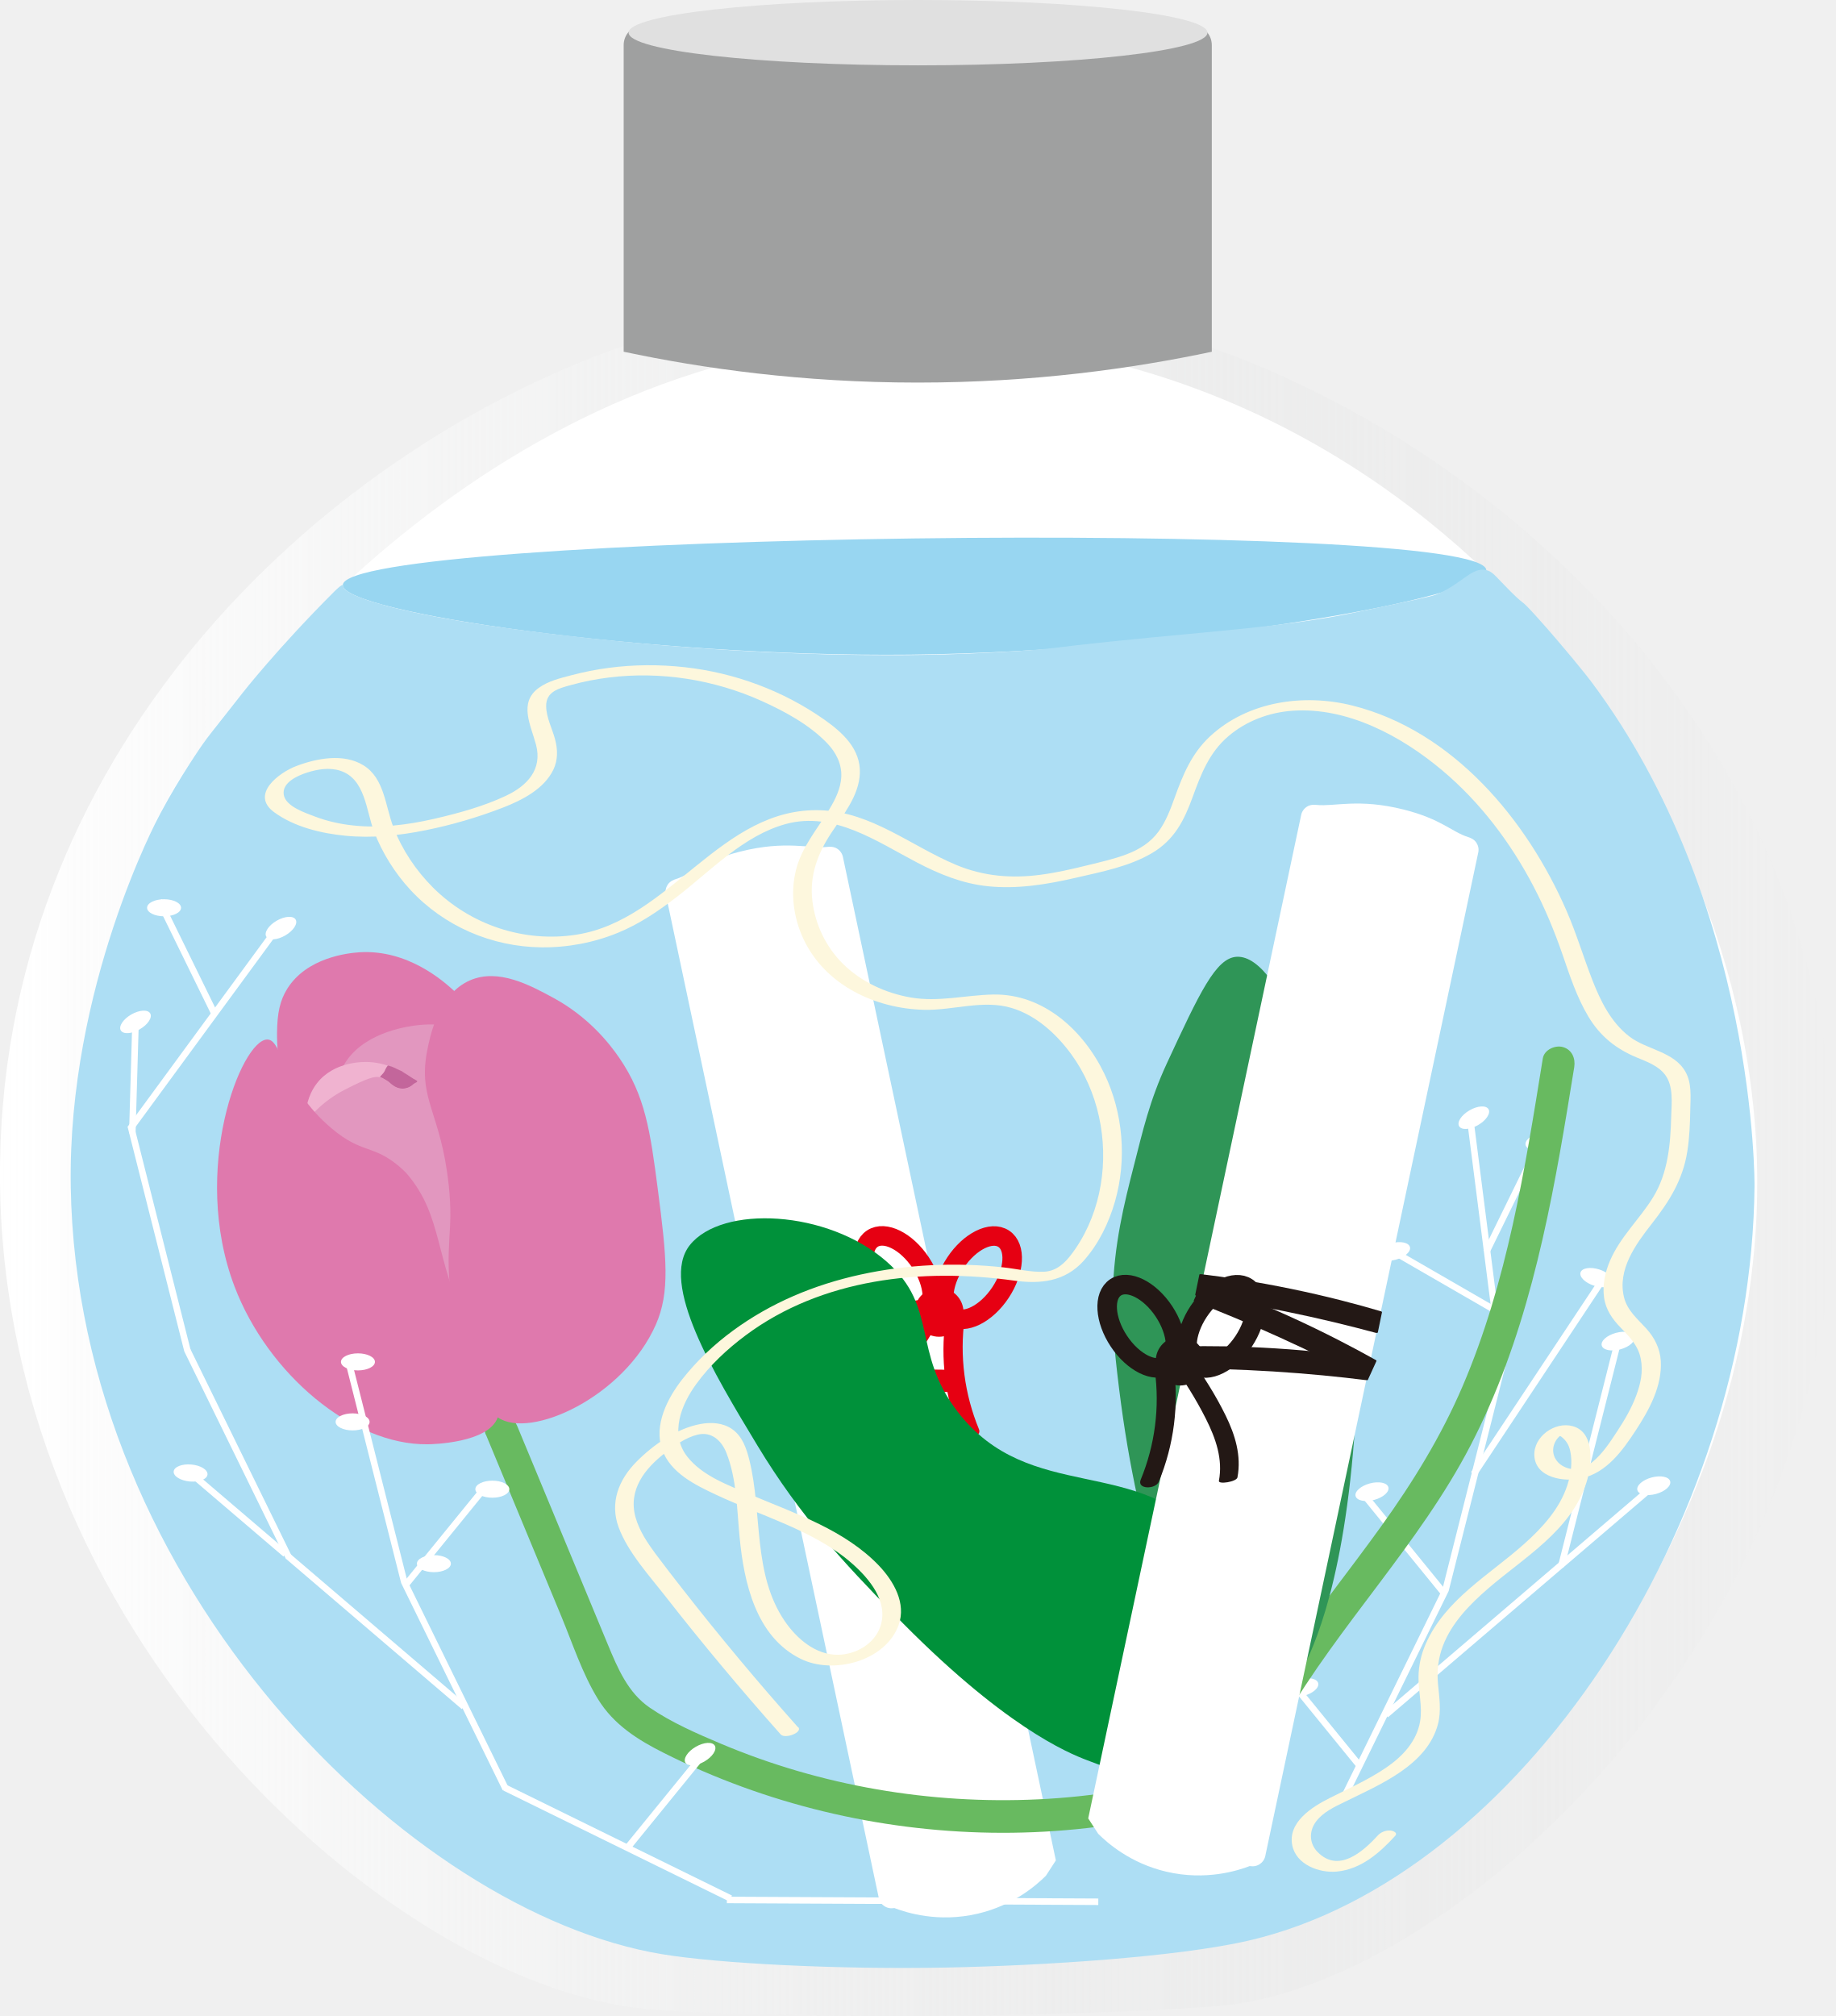
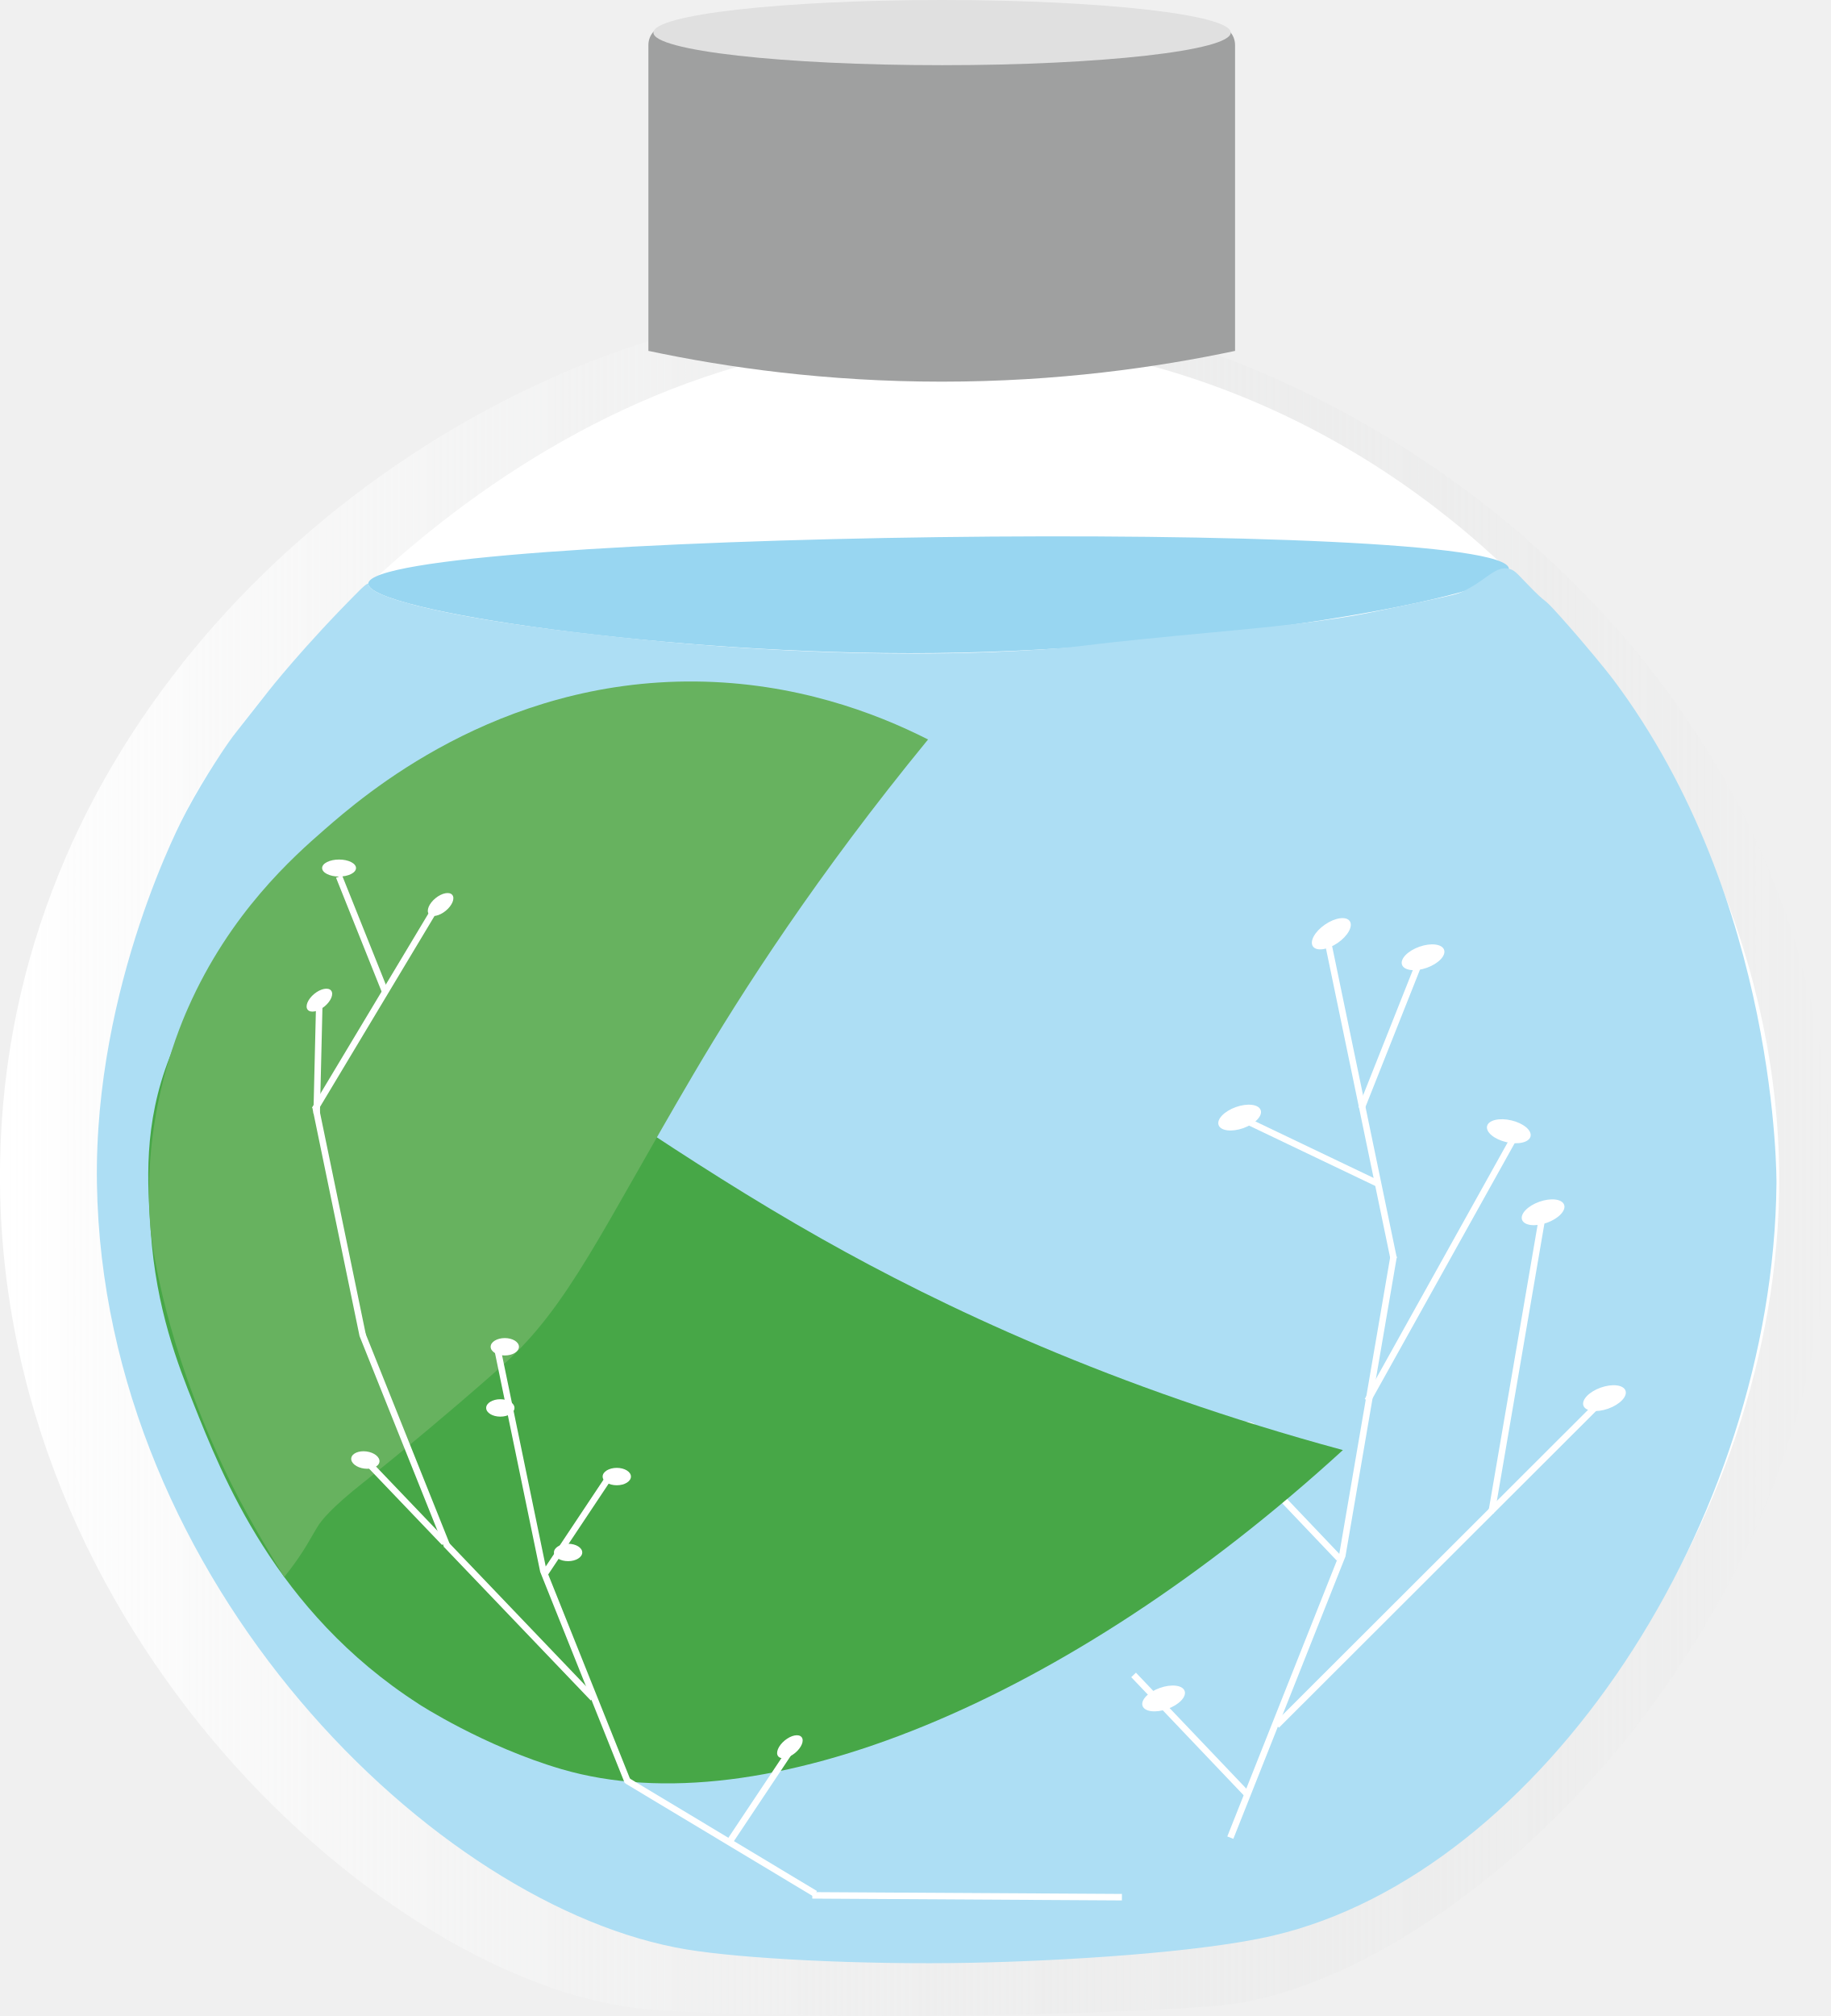
- <svg xmlns="http://www.w3.org/2000/svg" id="_레이어_2" data-name="레이어 2" viewBox="0 0 282.04 309.74">
+ <svg xmlns="http://www.w3.org/2000/svg" id="_레이어_2" data-name="레이어 2" viewBox="0 0 282.04 310.49">
  <defs>
    <style>
      .cls-1 {
        fill: #fff;
      }

      .cls-2 {
        fill: url(#_무제_그라디언트_113);
      }

      .cls-3 {
+         fill: none;
        stroke: #fff;
-       }
- 
-       .cls-3, .cls-4, .cls-5 {
-         fill: none;
        stroke-miterlimit: 10;
      }

-       .cls-6 {
-         fill: #f0b3d0;
-       }
- 
      .cls-4 {
-         stroke: #e60012;
-       }
- 
-       .cls-4, .cls-5 {
-         stroke-width: 3px;
-       }
- 
-       .cls-7 {
-         fill: #df79ad;
-       }
- 
-       .cls-8 {
        fill: #e0e0e0;
      }

      .cls-5 {
-         stroke: #231815;
+         fill: #47a747;
+       }
+ 
+       .cls-6 {
+         fill: #67b25f;
+       }
+ 
+       .cls-7 {
+         fill: #addef4;
+       }
+ 
+       .cls-8 {
+         fill: #9fa0a0;
      }

      .cls-9 {
-         fill: #e60012;
-       }
- 
-       .cls-10 {
-         fill: #00913a;
-       }
- 
-       .cls-11 {
-         fill: #68ba60;
-       }
- 
-       .cls-12 {
-         fill: #fdf7dd;
-       }
- 
-       .cls-13 {
-         fill: #231815;
-       }
- 
-       .cls-14 {
-         fill: #addef4;
-       }
- 
-       .cls-15 {
-         fill: #9fa0a0;
-       }
- 
-       .cls-16 {
-         fill: #2f9557;
-       }
- 
-       .cls-17 {
-         fill: #e297bf;
-       }
- 
-       .cls-18 {
        fill: #98d6f1;
      }
- 
-       .cls-19 {
-         fill: #c3669b;
-       }
    </style>
-     <linearGradient id="_무제_그라디언트_113" data-name="무제 그라디언트 113" x1="0" y1="177.71" x2="282.04" y2="177.71" gradientUnits="userSpaceOnUse">
+     <linearGradient id="_무제_그라디언트_113" data-name="무제 그라디언트 113" x1="0" y1="178.46" x2="282.04" y2="178.46" gradientUnits="userSpaceOnUse">
      <stop offset="0" stop-color="#fff" />
      <stop offset="1" stop-color="#dcdddd" stop-opacity="0" />
    </linearGradient>
  </defs>
  <g id="_레이어_1-2" data-name="레이어 1">
-     <path class="cls-2" d="m282.01,178.46c1.44,71.5-57.77,126.08-94.03,129.67-7.95.79-29.31,1.5-43.59,1.6-17.61.12-38.25-.36-45.46-1.1C59.84,304.64-1.08,250.79.01,178.46.99,114.07,50.59,68.23,97.61,52.53c40.67-13.58,75.69-3.35,85.34-.2,47.6,15.55,97.76,61.52,99.06,126.13Z" />
+     <path class="cls-2" d="m282.01,179.2c1.44,71.5-57.77,126.08-94.03,129.67-7.95.79-29.31,1.5-43.59,1.6-17.61.12-38.25-.36-45.46-1.1C59.84,305.39-1.08,251.53.01,179.2.99,114.82,50.59,68.98,97.61,53.28c40.67-13.58,75.69-3.35,85.34-.2,47.6,15.55,97.76,61.52,99.06,126.13Z" />
  </g>
  <g id="_레이어_2-2" data-name="레이어 2">
-     <path class="cls-1" d="m140.65,52c74.55,0,129.17,65.63,129.36,129.36.17,54.51-39.48,106.92-77.58,115.83-11.06,2.59-32.21,3.89-46.34,4.17-17.24.34-35.42-.64-43.91-2.04-38.74-6.37-89.91-56.52-90.89-117.96-.49-30.65,13.47-56.75,13.48-56.75s.16-.31.31-.6c8.36-16.09,51.56-72.01,115.58-72.01Z" />
-     <path class="cls-18" d="m52.68,89.89c-.12,4.15,46.62,11.11,87.13,10.69,41.59-.44,88.75-8.79,88.57-12.98-.35-8.03-175.48-5.73-175.71,2.29Z" />
-     <path class="cls-14" d="m176.5,97.98c11-1.05,20.6-1.81,28.85-3.32,1.65-.3,4.22-.84,9.37-1.93,5.3-1.12,5.74-1.26,6.48-1.6,3.68-1.71,5.03-4.04,7.19-3.53.78.19,1.16.62,2.41,1.93,4.3,4.48,2.02,1.55,5.58,5.52,3.83,4.27,7.29,8.57,8.04,9.57,25.6,34.11,25.17,77.67,25.17,77.67-.51,51.91-36.01,106.11-77.58,115.83-11.06,2.59-32.21,3.89-46.34,4.17-17.24.34-35.42-.64-43.91-2.04-38.74-6.37-89.91-56.52-90.89-117.96-.49-30.65,13.47-56.75,13.48-56.75.05-.1.29-.56.31-.6,3-5.64,6.45-10.55,6.45-10.55,1.03-1.46,1.02-1.37,6.17-7.94,0,0,5.4-6.89,14.13-15.61,0,0,1.11-1.11,1.28-.94.01.01,0,.04.04.17.01.04.03.12.06.18.01.03.05.1.18.24.12.13.22.21.24.22.3.23.63.41.74.47.24.13.46.25.68.33.04.02.17.06.35.14.08.04.1.05.17.08.14.06.23.1.39.15.28.1.2.08.46.17.09.03.3.11.6.21.23.08.5.17.81.26.44.13.44.11.96.26.49.14.5.16,1.01.3.28.08.48.13.84.22.4.1.71.17.96.23.08.02.43.1.88.2.16.04.29.07.38.09.08.02.26.06.49.11.05.01.36.08.72.16.67.14,1.29.27,1.43.3,1.23.25,2.7.52,2.92.56,14.19,2.59,33.99,4.21,33.99,4.21,6.28.51,10.95.78,12.73.87,3.56.19,9.76.52,17.62.6,4.7.05,13.39.11,24.33-.62,6.76-.45,4.41-.54,19.85-2.02Z" />
+     <path class="cls-1" d="m144.71,52c74.55,0,129.17,65.63,129.36,129.36.17,54.51-39.48,106.92-77.58,115.83-11.06,2.59-32.21,3.89-46.34,4.17-17.24.34-35.42-.64-43.91-2.04-38.74-6.37-89.91-56.52-90.89-117.96-.49-30.65,13.47-56.75,13.48-56.75s.16-.31.31-.6c8.36-16.09,51.56-72.01,115.58-72.01Z" />
+     <path class="cls-9" d="m56.74,89.89c-.12,4.15,46.62,11.11,87.13,10.69,41.59-.44,88.75-8.79,88.57-12.98-.35-8.03-175.48-5.73-175.71,2.29Z" />
+     <path class="cls-7" d="m180.56,97.98c11-1.05,20.6-1.81,28.85-3.32,1.65-.3,4.22-.84,9.37-1.93,5.3-1.12,5.74-1.26,6.48-1.6,3.68-1.71,5.03-4.04,7.19-3.53.78.19,1.16.62,2.41,1.93,4.3,4.48,2.02,1.55,5.58,5.52,3.83,4.27,7.29,8.57,8.04,9.57,25.6,34.11,25.17,77.67,25.17,77.67-.51,51.91-36.01,106.11-77.58,115.83-11.06,2.59-32.21,3.89-46.34,4.17-17.24.34-35.42-.64-43.91-2.04-38.74-6.37-89.91-56.52-90.89-117.96-.49-30.65,13.47-56.75,13.48-56.75.05-.1.29-.56.31-.6,3-5.64,6.45-10.55,6.45-10.55,1.03-1.46,1.02-1.37,6.17-7.94,0,0,5.4-6.89,14.13-15.61,0,0,1.11-1.11,1.28-.94.01.01,0,.04.04.17.01.04.03.12.06.18.01.03.05.1.18.24.12.13.22.21.24.22.3.23.63.41.74.47.24.13.46.25.68.33.04.02.17.06.35.14.08.04.1.05.17.08.14.06.23.1.39.15.28.1.2.08.46.17.09.03.3.11.6.21.23.08.5.17.81.26.44.13.44.11.96.26.49.14.5.16,1.01.3.28.08.48.13.84.22.4.1.71.17.96.23.08.02.43.1.88.2.16.04.29.07.38.09.08.02.26.06.49.11.05.01.36.08.72.16.67.14,1.29.27,1.43.3,1.23.25,2.7.52,2.92.56,14.19,2.59,33.99,4.21,33.99,4.21,6.28.51,10.95.78,12.73.87,3.56.19,9.76.52,17.62.6,4.7.05,13.39.11,24.33-.62,6.76-.45,4.41-.54,19.85-2.02Z" />
  </g>
  <g id="_레이어_3" data-name="레이어 3">
    <g>
-       <path class="cls-15" d="m186.21,54.04c-12.06,2.56-27.39,4.74-45.19,4.74-17.8,0-33.14-2.18-45.19-4.74V6.93c0-1.7,1.38-3.07,3.07-3.07h84.23c1.7,0,3.07,1.38,3.07,3.07v47.12Z" />
-       <ellipse class="cls-8" cx="141.06" cy="5.02" rx="44.47" ry="5.02" />
+       <path class="cls-8" d="m190.26,54.04c-12.06,2.56-27.39,4.74-45.19,4.74-17.8,0-33.14-2.18-45.19-4.74V6.93c0-1.7,1.38-3.07,3.07-3.07h84.23c1.7,0,3.07,1.38,3.07,3.07v47.12Z" />
+       <ellipse class="cls-4" cx="145.12" cy="5.02" rx="44.47" ry="5.02" />
    </g>
-   </g>
-   <g id="_레이어_5" data-name="레이어 5">
-     <path class="cls-1" d="m160.69,288.21c-1.41,1.4-4.92,4.51-10.46,5.81-6.07,1.42-10.98-.17-12.82-.87-.13.03-.83.16-1.51-.28-.43-.28-.76-.73-.87-1.27l-32.72-154.16c-.12-.54,0-1.08.28-1.51.39-.6,1.06-.8,1.27-.87,2.53-.8,4.13-2.78,9.91-4.23,6.95-1.75,10.66-.42,13.37-.71.2-.02.92-.11,1.51.28.43.28.76.73.87,1.27l32.72,154.16c-.52.8-1.03,1.59-1.55,2.39Z" />
-     <path class="cls-9" d="m144.74,202.71c-3.93.57-8.51,1.33-13.6,2.38-5.28,1.08-9.95,2.23-13.88,3.29-.02,0-.12.02-.21,0-.06,0-.09-.03-.1-.06l-.64-3.11c-.01-.06.1-.14.26-.17,3.59-1.06,8.22-2.29,13.66-3.41,5.41-1.12,10.12-1.81,13.83-2.26.02,0,.12-.02.21,0,.06,0,.09.03.1.06l.64,3.11c.01.06-.1.14-.26.17Z" />
-     <ellipse class="cls-4" cx="138" cy="196.29" rx="4.15" ry="7.17" transform="translate(-85.52 109.04) rotate(-33.57)" />
-     <path class="cls-9" d="m145.01,203.62c-3.8,1.47-8.21,3.29-13.07,5.5-5.04,2.29-9.45,4.5-13.15,6.46-.02,0-.11.05-.2.06-.06,0-.1,0-.11-.04l-1.32-2.89c-.03-.06.07-.16.22-.22,3.36-1.88,7.71-4.16,12.9-6.53,5.16-2.35,9.71-4.13,13.32-5.43.02,0,.11-.05.2-.06.06,0,.1,0,.11.04l1.32,2.89c.03.06-.07.16-.22.22Z" />
-     <path class="cls-9" d="m146.87,213.85c-3.97.02-8.63.14-13.82.46-5.39.34-10.18.82-14.23,1.33-.02,0-.12,0-.21-.02-.05-.02-.09-.04-.09-.07l-.2-3.17c0-.06.12-.12.28-.13,3.71-.55,8.47-1.13,14.02-1.48,5.52-.35,10.29-.39,14.03-.31.02,0,.12,0,.21.02.05.02.09.04.09.07l.2,3.17c0,.06-.12.12-.28.13Z" />
-     <ellipse class="cls-4" cx="150.26" cy="196.29" rx="7.17" ry="4.15" transform="translate(-96.37 212.96) rotate(-56.43)" />
-     <circle class="cls-4" cx="144.29" cy="201.62" r="2.26" />
-     <path class="cls-9" d="m142.85,201.6c-2.05,2.87-3.97,5.88-5.52,9.05-1.44,2.94-2.48,6.2-1.85,9.5.1.55,3.02-.11,2.9-.78-.64-3.34.47-6.58,1.95-9.54s3.39-5.97,5.38-8.76c.29-.41-1.06-.25-1.15-.24-.54.1-1.36.28-1.7.77h0Z" />
-     <path class="cls-9" d="m145.28,202.79c-.81,5.95-.05,12.06,2.25,17.6.53,1.29,3.41.46,2.9-.78-2.23-5.4-3-11.26-2.21-17.05.2-1.46-2.76-1.08-2.94.22h0Z" />
  </g>
  <g id="_레이어_8" data-name="레이어 8">
    <g>
-       <line class="cls-3" x1="225.99" y1="172.58" x2="230.79" y2="210.14" />
-       <line class="cls-3" x1="239.96" y1="240.4" x2="248.66" y2="205.93" />
-       <line class="cls-3" x1="226.46" y1="226.45" x2="246.12" y2="196.82" />
-       <line class="cls-3" x1="212.94" y1="263.47" x2="239.96" y2="240.37" />
-       <line class="cls-3" x1="222.11" y1="244.32" x2="230.81" y2="209.85" />
-       <line class="cls-3" x1="206.52" y1="276.13" x2="222.16" y2="244.2" />
-       <line class="cls-3" x1="228.39" y1="192.34" x2="236.83" y2="175.11" />
-       <line class="cls-3" x1="221.71" y1="244.55" x2="209.6" y2="229.68" />
-       <line class="cls-3" x1="208.83" y1="271.18" x2="196.71" y2="256.3" />
-       <line class="cls-3" x1="239.84" y1="240.48" x2="254.43" y2="228.01" />
-       <line class="cls-3" x1="229.77" y1="201.33" x2="214.84" y2="192.71" />
-       <ellipse class="cls-1" cx="226.46" cy="171.72" rx="2.61" ry="1.31" transform="translate(-55.52 136.24) rotate(-30)" />
-       <ellipse class="cls-1" cx="214.12" cy="192.3" rx="2.61" ry="1.31" transform="translate(-42.81 62.62) rotate(-15.15)" />
-       <ellipse class="cls-1" cx="236.94" cy="175.28" rx="2.61" ry="1.31" transform="translate(-37.57 68) rotate(-15.15)" />
-       <ellipse class="cls-1" cx="245.36" cy="196.32" rx="1.31" ry="2.61" transform="translate(-16.22 370.44) rotate(-72.32)" />
-       <ellipse class="cls-1" cx="210.8" cy="229.2" rx="2.61" ry="1.31" transform="translate(-52.56 63.04) rotate(-15.15)" />
-       <ellipse class="cls-1" cx="248.63" cy="206.07" rx="2.61" ry="1.31" transform="translate(-45.21 72.12) rotate(-15.15)" />
-       <ellipse class="cls-1" cx="254.1" cy="228.29" rx="2.61" ry="1.31" transform="translate(-50.82 74.32) rotate(-15.15)" />
-       <ellipse class="cls-1" cx="200.01" cy="259.3" rx="2.61" ry="1.31" transform="translate(-60.8 61.26) rotate(-15.15)" />
+       <line class="cls-3" x1="204.54" y1="145" x2="214.68" y2="193.84" />
+       <line class="cls-3" x1="229.81" y1="232.67" x2="237.73" y2="186.5" />
+       <line class="cls-3" x1="210.66" y1="215.71" x2="233.46" y2="174.79" />
+       <line class="cls-3" x1="196.66" y1="265.73" x2="229.81" y2="232.63" />
+       <line class="cls-3" x1="206.76" y1="239.63" x2="214.68" y2="193.46" />
+       <line class="cls-3" x1="189.52" y1="283.02" x2="206.81" y2="239.48" />
+       <line class="cls-3" x1="209.71" y1="170.71" x2="219.04" y2="147.21" />
+       <line class="cls-3" x1="206.26" y1="239.99" x2="188.83" y2="221.67" />
+       <line class="cls-3" x1="192.05" y1="276.27" x2="174.62" y2="257.96" />
+       <line class="cls-3" x1="229.66" y1="232.78" x2="247.55" y2="214.92" />
+       <line class="cls-3" x1="212.44" y1="182.38" x2="191.94" y2="172.58" />
+       <ellipse class="cls-1" cx="205.08" cy="143.82" rx="3.44" ry="1.72" transform="translate(-45.39 141.18) rotate(-34.44)" />
+       <ellipse class="cls-1" cx="190.96" cy="172.11" rx="3.44" ry="1.72" transform="translate(-46.64 73.96) rotate(-19.58)" />
+       <ellipse class="cls-1" cx="219.21" cy="147.42" rx="3.44" ry="1.72" transform="translate(-36.73 82) rotate(-19.58)" />
+       <ellipse class="cls-1" cx="232.4" cy="174.21" rx="1.72" ry="3.44" transform="translate(9.58 360.51) rotate(-76.75)" />
+       <ellipse class="cls-1" cx="190.36" cy="220.93" rx="3.44" ry="1.72" transform="translate(-63.04 76.58) rotate(-19.58)" />
+       <ellipse class="cls-1" cx="237.7" cy="186.69" rx="3.44" ry="1.72" transform="translate(-48.82 90.47) rotate(-19.58)" />
+       <ellipse class="cls-1" cx="247.16" cy="215.31" rx="3.44" ry="1.72" transform="translate(-57.87 95.3) rotate(-19.58)" />
+       <ellipse class="cls-1" cx="179.25" cy="261.57" rx="3.44" ry="1.72" transform="translate(-77.3 75.21) rotate(-19.58)" />
    </g>
  </g>
-   <g id="_레이어_4" data-name="레이어 4">
-     <path class="cls-11" d="m74.66,220.41c3.85,9.28,7.7,18.55,11.55,27.83,1.77,4.26,3.25,8.87,5.67,12.81s6.13,6.27,10.18,8.3c15.55,7.81,32.86,11.96,50.25,12.23,8.72.14,17.48-.73,26.01-2.55,2.1-.45,4.18-.96,6.25-1.53s4.55-1.04,6.33-2.33,2.48-3.43,3.41-5.35,1.92-3.74,2.97-5.56c8.56-14.72,20.78-26.99,28.66-42.15,8.33-16.02,11.94-33.88,14.87-51.55.37-2.2.72-4.41,1.08-6.61.21-1.33-.34-2.69-1.75-3.08-1.19-.33-2.86.41-3.08,1.75-2.74,17.01-5.48,34.4-12.32,50.35-3.29,7.69-7.65,14.76-12.52,21.54s-9.99,13.13-14.64,19.95c-2.29,3.36-4.45,6.81-6.36,10.4-.94,1.77-1.69,3.62-2.63,5.38-.85,1.61-3.13,1.8-4.75,2.26-7.91,2.23-16.05,3.56-24.26,3.95-16.63.8-33.45-2.06-48.8-8.54-3.72-1.57-7.6-3.26-10.95-5.55s-4.92-6.05-6.44-9.71l-11.16-26.91-2.77-6.67c-.52-1.25-1.66-2.14-3.08-1.75-1.18.32-2.27,1.82-1.75,3.08h0Z" />
+   <g id="_레이어_4_사본" data-name="레이어 4 사본">
    <g>
-       <path class="cls-7" d="m47.76,178.77c2.47,11.08-1.61,14.31,2.24,18.57,2.89,3.21,5.59,1.81,12.6,6.93,4.17,3.05,4.51,4.48,6.69,4.69,4.81.46,10.04-5.85,12.16-11.69,1.94-5.34.77-10.56-1.64-20.77-3.04-12.88-4.67-19.42-10.1-24.32-1.55-1.4-7.03-6.34-14.49-5.87-1.85.12-8.09.83-11.08,5.6-1.13,1.8-1.54,3.78-1.57,6.71-.09,8.72,3.32,11.78,5.18,20.14Z" />
-       <path class="cls-17" d="m55.97,186.05c2.18,5.08,3.31,7.68,5.55,10.71,4.67,6.32,8.76,7.78,9.82,8.13,1.61.53,4.38,1.43,7.6.53,4.19-1.18,6.4-4.65,7.28-6.02,1-1.56,3.33-5.8,1.53-16.51-1.55-9.24-2.72-15.85-9.09-20.84-1.49-1.17-6.71-5.27-14.11-4.58-1.83.17-8.03,1.03-11.16,5.3-1.18,1.61-1.66,3.35-1.8,5.92-.17,3-.02,7.14,4.37,17.38Z" />
-       <path class="cls-6" d="m52.24,194.58c2.28,5.97,3.47,9.03,5.58,12.69,4.42,7.63,7.85,9.7,8.75,10.21,1.35.76,3.67,2.08,6.17,1.39,3.25-.9,4.67-4.59,5.23-6.05.64-1.66,2.07-6.2-.49-18.5-2.21-10.61-3.84-18.2-9.48-24.51-1.32-1.47-5.95-6.66-11.82-6.65-1.45,0-6.35.32-8.42,4.83-.78,1.7-.99,3.62-.83,6.5.18,3.37.73,8.06,5.33,20.1Z" />
-       <path class="cls-17" d="m75.55,186.91c.9,5.45,1.35,8.26,1.09,12.01-.53,7.84-3.19,11.27-3.9,12.14-1.07,1.31-2.92,3.57-6.12,4.54-4.17,1.26-7.9-.47-9.38-1.15-1.68-.78-5.93-3.09-10.18-13.08-3.67-8.62-6.24-14.82-3.57-22.45.62-1.78,2.82-8.05,9.42-11.46,3.45-1.78,4.69-2.18,5.5-1.94,1.46.44,1.88,1.71,3.38,1.76,1.62.05,1.87-1.39,3.38-1.37,1.76.03,3.25,1.99,4.71,4.01,1.75,2.44,3.86,6,5.68,16.99Z" />
-       <path class="cls-7" d="m68.94,181.95c.85,7.93-.78,8.94.51,18.7.63,4.8,2.8,8.7,4.47,12.51,1.72,3.94,2.23,4.37,2.57,4.61,4.98,3.46,19.41-3.17,24.29-14.27,2.18-4.96,1.67-10.26.29-20.83-1.16-8.92-1.93-14.3-5.88-20.09-1.62-2.38-4.84-6.38-10.16-9.27-3.58-1.94-8.45-4.58-12.81-2.69-4.88,2.12-6.15,8.6-6.58,10.8-1.47,7.52,2.11,9.49,3.29,20.54Z" />
-       <path class="cls-7" d="m61.46,179.32c.44.38.82.73,1.18,1.16,5.38,6.41,4.13,12.74,9.05,22.9.18.37,1.97,4.05,3.78,9.1,1.2,3.36,1.35,4.34,1.01,5.29-1.4,3.94-10.08,4.13-10.79,4.13-11.56.14-24.54-10.81-29.65-24.23-6.84-17.98,1.06-37.9,5.01-37.96,2.38-.04,2.26,7.19,9.84,13.6,4.83,4.09,6.36,2.41,10.57,6Z" />
-       <path class="cls-19" d="m61.84,164.66c.16.09.41.24.89.55.86.55.63.43.78.51.4.24.62.32.61.44,0,.09-.13.11-.41.29-.28.17-.25.21-.5.38-.15.1-.41.27-.79.36-.11.03-.34.08-.63.07-.12,0-.4-.02-.74-.14-.27-.1-.45-.21-.66-.36-.45-.3-.46-.42-.92-.72-.02-.02-.17-.1-.45-.27-.21-.12-.28-.16-.39-.2-.16-.06-.19-.04-.21-.07-.09-.15.49-.46.74-1.06.04-.09.09-.23.2-.41.09-.14.24-.33.24-.33h0s.37.1.54.16c.28.09.36.15.94.42.6.28.53.23.77.36Z" />
+       <path class="cls-5" d="m64.48,262.42c-22.14-14.23-30.32-35.37-34.63-46.14-2.43-6.06-5.82-14.74-6.63-26.66-.5-7.32-1.2-16.4,2.95-26.89,2.18-5.49,5.48-13.52,11.37-16.83,16.12-9.07,46.13,20.7,89.08,44.91,18.26,10.3,44.75,22.92,80.24,32.52-42.32,38.7-89.47,58.18-120.33,49.15-11.97-3.5-22.05-10.05-22.05-10.05Z" />
+       <path class="cls-6" d="m43.78,242.88c-1.28-2.08-5.34-8.71-8.06-14.2-.56-1.12-1.1-2.26-1.1-2.26,0,0-1.9-4.01-3.52-8.04-6.82-16.95-7.88-28.77-7.88-28.77-1.51-16.72,3.81-30,5.74-34.36,6.47-14.67,16.26-23.33,21.01-27.47,5.9-5.14,26.51-23.12,57.19-22.82,15.23.15,27.56,4.75,35.8,8.93-17.15,20.92-28.73,38.96-36.08,51.45-14.22,24.15-19.25,35.8-29.39,44.88-.46.42-5.01,4.47-11.26,9.71-4.22,3.54-7.78,6.42-10.28,8.41-4.74,3.75-6.48,5.79-7.15,6.98-.1.18-.71,1.23-1.56,2.66-.32.54-.74,1.2-1.32,2.04-.85,1.23-1.6,2.2-2.12,2.85Z" />
    </g>
-     <path class="cls-16" d="m208.08,220.94c-1.85,24.26-6.98,33.79-8.49,36.48-2.82,5.03-9.48,14.68-13.59,14.03-3.44-.54-3.46-8-7.2-23.86-3.82-16.23-5.58-23.13-7.15-36.77-.61-5.33-.78-8.48-.68-11.91.22-7.83,1.71-13.79,3.31-20.02,1.3-5.06,2.35-9.78,5.03-15.55,5.01-10.79,7.51-16.18,10.72-16.34,7.16-.36,14.9,23.24,17.58,40.83,1.5,9.84,1.64,17.63.46,33.12Z" />
-     <path class="cls-10" d="m137.19,247.82c16.93,17.48,26.97,21.52,29.85,22.62,7,2.67,14.37,5.49,19.42,2.1,7.92-5.32,8.3-24.65-.51-35.74-10.74-13.51-27.69-5.46-38.81-19.91-7.08-9.21-2.89-15.98-10.85-23.01-9.11-8.04-25.41-8.78-30.31-2.56-4.64,5.88,3.67,19.63,10.39,30.75,6.71,11.11,13.45,18.15,20.82,25.76Z" />
-   </g>
-   <g id="_레이어_6" data-name="레이어 6">
-     <path class="cls-1" d="m168.76,281.76c1.41,1.4,4.92,4.51,10.46,5.81,6.07,1.42,10.98-.17,12.82-.87.13.03.83.16,1.51-.28.43-.28.76-.73.87-1.27l32.72-154.16c.12-.54,0-1.08-.28-1.51-.39-.6-1.06-.8-1.27-.87-2.53-.8-4.13-2.78-9.91-4.23-6.95-1.75-10.66-.42-13.37-.71-.2-.02-.92-.11-1.51.28-.43.28-.76.73-.87,1.27l-32.72,154.16c.52.8,1.03,1.59,1.55,2.39Z" />
-     <path class="cls-13" d="m183.92,199.11c3.93.57,8.51,1.33,13.6,2.38,5.28,1.08,9.95,2.23,13.88,3.29.02,0,.12.02.21,0,.06,0,.09-.03.1-.06l.64-3.11c.01-.06-.1-.14-.26-.17-3.59-1.06-8.22-2.29-13.66-3.41-5.41-1.12-10.12-1.81-13.83-2.26-.02,0-.12-.02-.21,0-.06,0-.09.03-.1.06l-.64,3.11c-.01.06.1.14.26.17Z" />
-     <ellipse class="cls-5" cx="187.64" cy="203.78" rx="7.17" ry="4.15" transform="translate(-85.91 247.45) rotate(-56.43)" />
-     <path class="cls-13" d="m183.65,200.02c3.8,1.47,8.21,3.29,13.07,5.5,5.04,2.29,9.45,4.5,13.15,6.46.02,0,.11.05.2.06.06,0,.1,0,.11-.04l1.32-2.89c.03-.06-.07-.16-.22-.22-3.36-1.88-7.71-4.16-12.9-6.53-5.16-2.35-9.71-4.13-13.32-5.43-.02,0-.11-.05-.2-.06-.06,0-.1,0-.11.04l-1.32,2.89c-.03.06.07.16.22.22Z" />
-     <path class="cls-13" d="m181.79,210.25c3.97.02,8.63.14,13.82.46,5.39.34,10.18.82,14.23,1.33.02,0,.12,0,.21-.02.05-.02.09-.04.09-.07l.2-3.17c0-.06-.12-.12-.28-.13-3.71-.55-8.47-1.13-14.02-1.48-5.52-.35-10.29-.39-14.03-.31-.02,0-.12,0-.21.02-.05.02-.09.04-.09.07l-.2,3.17c0,.06.12.12.28.13Z" />
-     <ellipse class="cls-5" cx="175.38" cy="203.78" rx="4.15" ry="7.17" transform="translate(-83.43 130.95) rotate(-33.57)" />
-     <circle class="cls-5" cx="181.34" cy="209.11" r="2.26" />
-     <path class="cls-13" d="m179.91,209.22c1.99,2.78,3.84,5.7,5.38,8.76s2.63,6.23,2,9.54c-.11.59,2.72.15,2.85-.53.63-3.32-.35-6.52-1.81-9.5-1.55-3.17-3.48-6.18-5.52-9.05-.48-.68-3.09.51-2.9.78h0Z" />
-     <path class="cls-13" d="m177.44,210.55c.78,5.67.02,11.49-2.16,16.78-.63,1.53,2.28,1.52,2.77.33,2.34-5.66,3.12-11.81,2.29-17.88-.18-1.33-3.09-.61-2.9.78h0Z" />
  </g>
  <g id="_레이어_7" data-name="레이어 7">
    <g>
-       <line class="cls-3" x1="42.38" y1="142.91" x2="19.99" y2="173.44" />
-       <line class="cls-3" x1="28.8" y1="207.51" x2="20.1" y2="173.04" />
-       <line class="cls-3" x1="44.39" y1="239.32" x2="28.76" y2="207.4" />
-       <line class="cls-3" x1="71.28" y1="262.21" x2="44.26" y2="239.11" />
-       <line class="cls-3" x1="168.76" y1="292.19" x2="111.69" y2="291.91" />
-       <line class="cls-3" x1="62.11" y1="243.05" x2="53.4" y2="208.58" />
-       <line class="cls-3" x1="77.7" y1="274.86" x2="62.06" y2="242.94" />
-       <line class="cls-3" x1="112.25" y1="291.68" x2="77.56" y2="274.65" />
-       <line class="cls-3" x1="32.89" y1="155.61" x2="24.45" y2="138.38" />
-       <line class="cls-3" x1="62.51" y1="243.29" x2="74.62" y2="228.41" />
-       <line class="cls-3" x1="96.2" y1="284.15" x2="108.31" y2="269.27" />
-       <line class="cls-3" x1="43.87" y1="238.77" x2="29.28" y2="226.31" />
-       <line class="cls-3" x1="20.33" y1="174.12" x2="20.83" y2="156.88" />
-       <ellipse class="cls-1" cx="75.65" cy="228.8" rx="2.61" ry="1.31" />
-       <ellipse class="cls-1" cx="66.67" cy="240.24" rx="2.61" ry="1.31" />
-       <ellipse class="cls-1" cx="54.18" cy="218.46" rx="2.61" ry="1.31" />
-       <ellipse class="cls-1" cx="55" cy="209.24" rx="2.61" ry="1.31" />
-       <ellipse class="cls-1" cx="20.82" cy="157" rx="2.61" ry="1.31" transform="translate(-75.71 31.45) rotate(-30)" />
-       <ellipse class="cls-1" cx="43.17" cy="142.59" rx="2.61" ry="1.31" transform="translate(-65.51 40.69) rotate(-30)" />
-       <ellipse class="cls-1" cx="29.29" cy="226.31" rx="1.31" ry="2.61" transform="translate(-198.73 235.45) rotate(-84.92)" />
-       <ellipse class="cls-1" cx="107.57" cy="269.51" rx="2.61" ry="1.31" transform="translate(-120.34 89.89) rotate(-30)" />
+       <line class="cls-3" x1="67.21" y1="139.64" x2="48.5" y2="170.83" />
+       <line class="cls-3" x1="55.87" y1="205.65" x2="48.59" y2="170.43" />
+       <line class="cls-3" x1="68.89" y1="238.16" x2="55.83" y2="205.54" />
+       <line class="cls-3" x1="91.36" y1="261.55" x2="68.78" y2="237.94" />
+       <line class="cls-3" x1="172.82" y1="292.19" x2="125.13" y2="291.91" />
+       <line class="cls-3" x1="83.7" y1="241.97" x2="76.42" y2="206.75" />
+       <line class="cls-3" x1="96.72" y1="274.48" x2="83.66" y2="241.86" />
+       <line class="cls-3" x1="125.59" y1="291.67" x2="96.61" y2="274.26" />
+       <line class="cls-3" x1="59.28" y1="152.61" x2="52.23" y2="135" />
+       <line class="cls-3" x1="84.03" y1="242.21" x2="94.15" y2="227.01" />
+       <line class="cls-3" x1="112.18" y1="283.97" x2="122.31" y2="268.77" />
+       <line class="cls-3" x1="68.45" y1="237.6" x2="56.27" y2="224.86" />
+       <line class="cls-3" x1="48.78" y1="171.52" x2="49.2" y2="153.91" />
+       <ellipse class="cls-1" cx="95.01" cy="227.41" rx="2.18" ry="1.34" />
+       <ellipse class="cls-1" cx="87.51" cy="239.1" rx="2.18" ry="1.34" />
+       <ellipse class="cls-1" cx="77.07" cy="216.84" rx="2.18" ry="1.34" />
+       <ellipse class="cls-1" cx="77.76" cy="207.42" rx="2.18" ry="1.34" />
+       <ellipse class="cls-1" cx="49.2" cy="154.03" rx="2.33" ry="1.25" transform="translate(-86.54 66.17) rotate(-39.37)" />
+       <ellipse class="cls-1" cx="67.87" cy="139.3" rx="2.33" ry="1.25" transform="translate(-72.96 74.67) rotate(-39.37)" />
+       <ellipse class="cls-1" cx="56.27" cy="224.87" rx="1.33" ry="2.19" transform="translate(-173.97 251.66) rotate(-82.59)" />
+       <ellipse class="cls-1" cx="121.68" cy="269.01" rx="2.33" ry="1.25" transform="translate(-143.03 138.24) rotate(-39.37)" />
    </g>
-     <ellipse class="cls-1" cx="25.21" cy="139.47" rx="2.61" ry="1.31" />
-   </g>
-   <g id="_레이어_11" data-name="레이어 11">
-     <path class="cls-12" d="m122.62,265.38c-6.16-6.91-12.1-14.02-17.8-21.32-1.39-1.78-2.78-3.56-4.13-5.38-1.25-1.7-2.45-3.49-3.03-5.54-1.19-4.22,1.42-7.53,4.6-9.96,1.46-1.12,3.12-2.33,4.94-2.76,2.13-.51,3.66.9,4.41,2.79,1.61,4.05,1.62,8.75,2.04,13.03.67,6.93,2.49,15.22,9.37,18.62,4.99,2.47,13.05.39,15.06-5.19,1.2-3.35-.76-6.73-3.01-9.11-2.59-2.72-5.84-4.75-9.19-6.4s-7.01-3.02-10.53-4.51-7.46-2.91-9.77-5.88c-2.7-3.48-.9-7.97,1.4-11.12,2.09-2.88,4.76-5.38,7.61-7.5,11.73-8.73,27.11-10.36,41.21-8.4,4.06.57,7.84.16,10.71-3.04,2.28-2.55,3.87-5.82,4.81-9.1,1.85-6.44,1.27-13.63-1.64-19.66-3.19-6.62-9.34-12.29-17.05-12.15-4.29.08-8.42,1.2-12.72.45-3.87-.68-7.59-2.4-10.4-5.18-2.59-2.57-4.24-6-4.68-9.62-.47-3.89.78-7.25,2.89-10.46,1.81-2.75,4.25-5.7,4.4-9.14.16-3.76-2.65-6.31-5.48-8.3-6.32-4.44-13.76-7.19-21.43-8.04-3.88-.43-7.8-.41-11.67.1-1.92.25-3.82.63-5.69,1.12-1.72.45-3.62.9-5.07,1.96-3.14,2.28-1.2,5.76-.42,8.72,1.01,3.8-1.34,6.31-4.61,7.85-3.49,1.65-7.4,2.71-11.15,3.57-4.03.92-8.24,1.44-12.37.99-1.98-.21-3.95-.65-5.82-1.36-1.46-.56-4.47-1.53-4.8-3.31-.35-1.91,2.13-2.99,3.57-3.45,1.62-.52,3.46-.82,5.11-.28,3.85,1.25,3.96,6.13,5.18,9.33s3.18,6.37,5.58,8.96c5.2,5.62,12.54,8.77,20.18,8.84,4.01.04,8.02-.72,11.73-2.24,3.33-1.36,6.31-3.4,9.14-5.59,5.16-3.99,10.18-9.35,16.65-11.12,7.36-2,13.99,2.7,20.2,5.94,3.41,1.78,6.96,3.22,10.81,3.62,4.57.48,9.14-.28,13.59-1.31,3.9-.9,8.12-1.71,11.61-3.75s4.99-5.06,6.27-8.57,2.55-6.9,5.52-9.42c2.74-2.34,6.26-3.66,9.85-3.91,8.41-.59,16.7,3.87,22.96,9.12,5.85,4.9,10.54,11.11,14.07,17.86,1.74,3.33,3.18,6.79,4.41,10.33,1.14,3.31,2.22,6.67,4.03,9.69s4.25,4.96,7.47,6.29c1.54.64,3.27,1.26,4.31,2.64,1.32,1.76,1,4.33.94,6.39-.11,4.29-.49,8.72-2.8,12.46-2.06,3.34-5.04,6.06-6.6,9.71-.76,1.76-1.18,3.73-.92,5.64s1.28,3.34,2.57,4.67c1.37,1.41,2.67,2.74,3.07,4.75s-.03,3.86-.69,5.65c-.72,1.94-1.77,3.74-2.9,5.46s-2.26,3.47-3.83,4.76c-1.29,1.06-2.83,1.49-4.39.71-1.46-.73-2.09-2.35-1.32-3.82.15-.3.36-.56.6-.79.03-.03.14-.14.2-.16-.38.11-.06.04.08.14.78.6,1.19,1.24,1.41,2.22.38,1.73.1,3.61-.44,5.27-1.16,3.6-3.84,6.53-6.61,9-5.34,4.78-12.13,8.52-15.14,15.36-.71,1.61-1.1,3.33-1.12,5.1-.03,2.27.63,4.54.25,6.8-.52,3.11-2.72,5.43-5.25,7.15-2.72,1.85-5.75,3.19-8.68,4.67-2.68,1.35-6.45,3.71-5.71,7.28.61,2.94,4.14,4.25,6.82,4,3.71-.34,6.57-2.84,8.98-5.48.48-.53-.41-.82-.78-.83-.71-.04-1.44.27-1.91.79-2.32,2.54-6.04,5.77-9.23,2.51-1.29-1.32-1.33-3.21-.24-4.67s2.84-2.26,4.44-3.04c5.32-2.63,12.66-5.6,14.31-11.97.52-2.02.19-4.07,0-6.11s.03-3.99.76-5.9c1.35-3.53,4.13-6.36,6.94-8.79,5.51-4.76,12.71-8.88,15.09-16.24.84-2.6,1.41-7.73-2.08-8.7-2.75-.77-6.07,1.61-5.91,4.54.19,3.46,4.69,4.08,7.32,3.46,3.85-.91,6.23-4.25,8.28-7.38s4.06-6.81,3.83-10.66c-.12-1.89-.95-3.55-2.21-4.94-1.36-1.51-2.93-2.76-3.44-4.82-1.05-4.24,1.79-8.14,4.25-11.28,2.68-3.42,4.78-6.74,5.47-11.11.34-2.13.42-4.29.46-6.44.04-1.93.25-4.08-.74-5.82-1.77-3.14-5.96-3.37-8.63-5.43-2.82-2.17-4.43-5.46-5.69-8.7-1.36-3.5-2.43-7.1-3.93-10.55-6.11-14.06-17.46-27.69-32.89-31.58-7.5-1.89-16.12-.67-21.93,4.74-2.8,2.61-4.15,5.88-5.42,9.41-.65,1.8-1.33,3.62-2.46,5.18-1.22,1.68-2.92,2.74-4.83,3.48s-4.06,1.22-6.1,1.72c-2.36.58-4.73,1.13-7.14,1.45-4.5.61-8.85.25-13.05-1.51-6.86-2.87-12.97-8.08-20.69-8.39-15.41-.62-23.13,16.84-37.62,19.11-8.08,1.27-16.28-1.48-22.06-7.23-2.63-2.63-4.73-5.77-6.08-9.24-1.26-3.24-1.36-7.55-4.62-9.55-3.04-1.87-7.14-1.08-10.27.1-2.72,1.02-7.18,4.39-3.43,7.12,3.06,2.24,7.19,3.24,10.9,3.6,4.11.41,8.26-.02,12.3-.83s8.1-2,11.97-3.5c2.93-1.14,6.29-2.85,7.72-5.82.71-1.49.68-3.08.26-4.66-.44-1.66-1.35-3.34-1.37-5.09-.03-2.26,1.96-2.74,3.77-3.24,1.93-.54,3.9-.92,5.88-1.17,7.96-.98,16.18.32,23.49,3.62,3.55,1.6,7.33,3.65,10.05,6.49,1.34,1.4,2.25,3.16,2.16,5.15-.09,1.78-.9,3.44-1.81,4.94-1.86,3.07-4.3,5.88-5.17,9.44s-.35,7.32,1.18,10.57c3.33,7.06,11.01,10.67,18.56,10.85,4.44.1,9.07-1.6,13.43-.28,3.75,1.13,6.88,4,9.15,7.11,4.15,5.68,5.69,13.17,4.52,20.08-.59,3.49-1.87,6.85-3.87,9.78-1.17,1.71-2.58,3.44-4.81,3.55-2.08.1-4.21-.45-6.27-.67-7.31-.79-14.73-.47-21.92,1.1s-13.83,4.36-19.65,8.63c-2.9,2.13-5.56,4.64-7.78,7.47s-4.43,7.03-3.08,10.81c1.27,3.57,5.07,5.42,8.27,6.92,3.52,1.65,7.19,2.99,10.75,4.55s7.14,3.38,10.11,5.98c2.67,2.34,5.67,5.88,4.4,9.69-.89,2.68-3.75,4.33-6.49,4.37-3.46.05-6.38-2.48-8.23-5.2-4.93-7.27-3.4-16.55-5.41-24.7-.44-1.77-1.07-3.66-2.64-4.76-1.43-1-3.23-1.1-4.9-.79-3.67.69-7.22,3.18-9.81,5.79-2.73,2.76-4.14,6.28-2.74,10.08s4.68,7.39,7.25,10.68c5.65,7.23,11.55,14.28,17.65,21.14.66.74,3.43-.3,2.69-1.13h0Z" />
+     <ellipse class="cls-1" cx="52.23" cy="133.69" rx="2.61" ry="1.31" />
  </g>
</svg>
